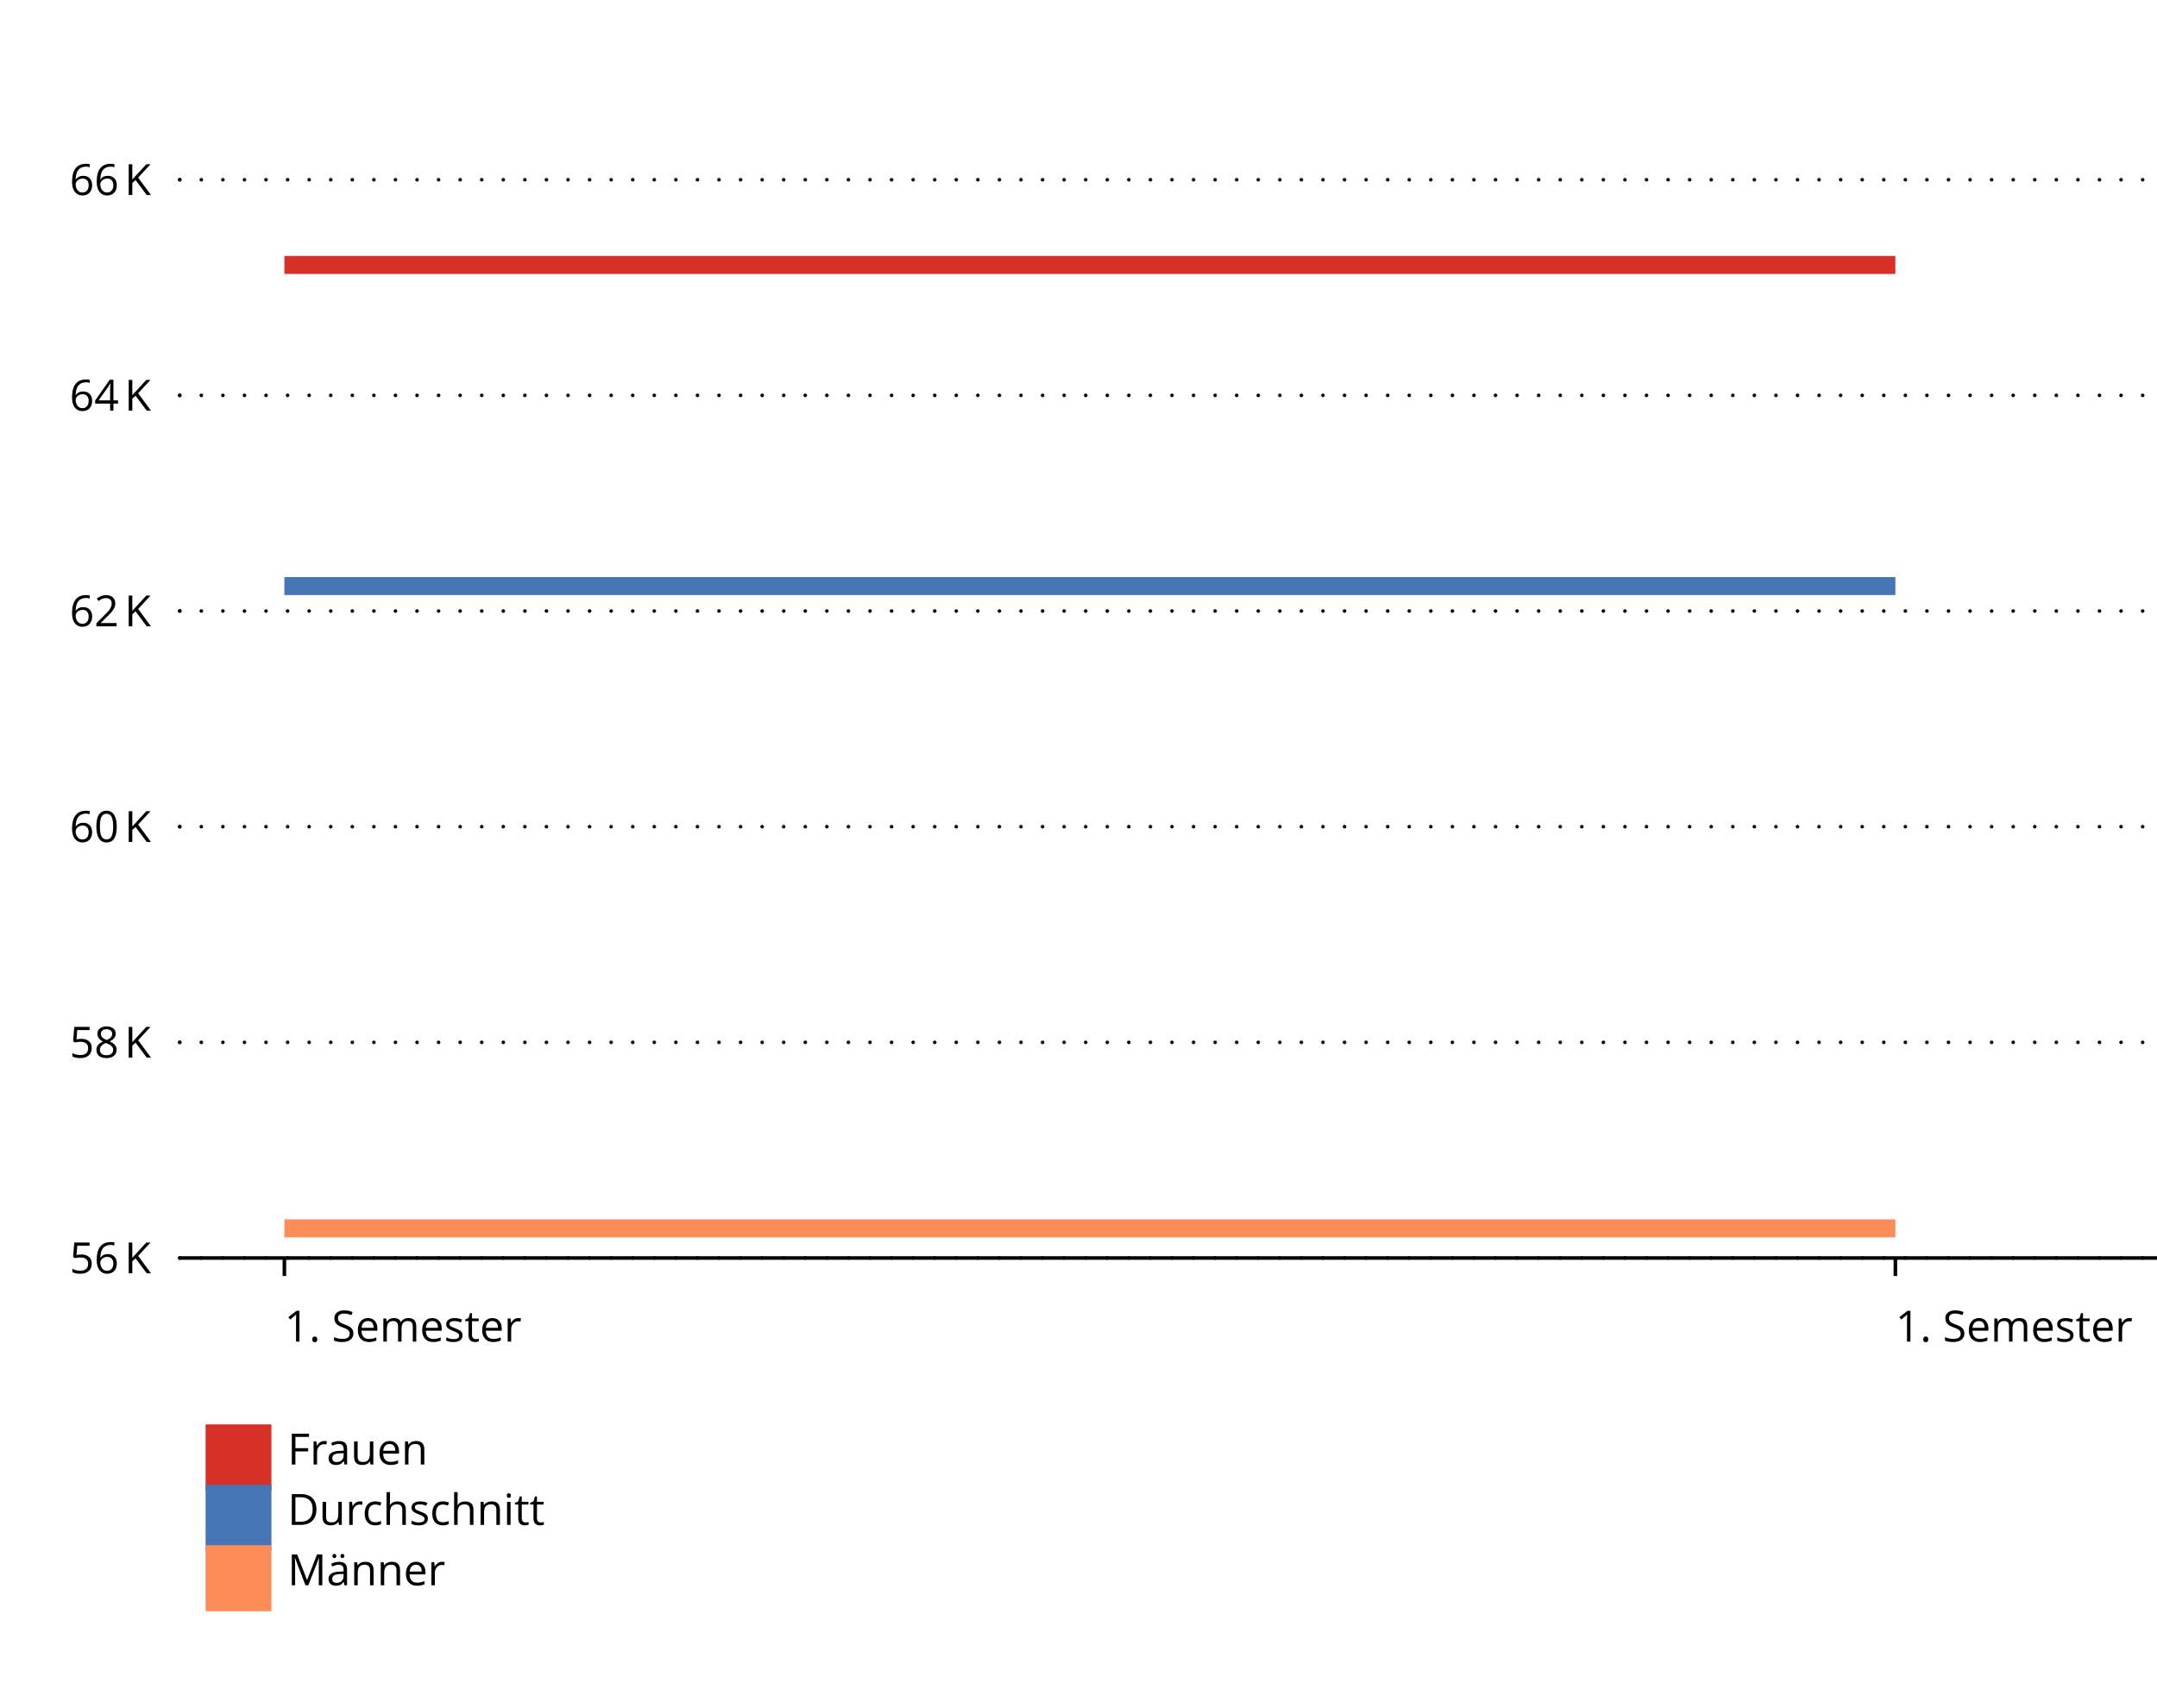
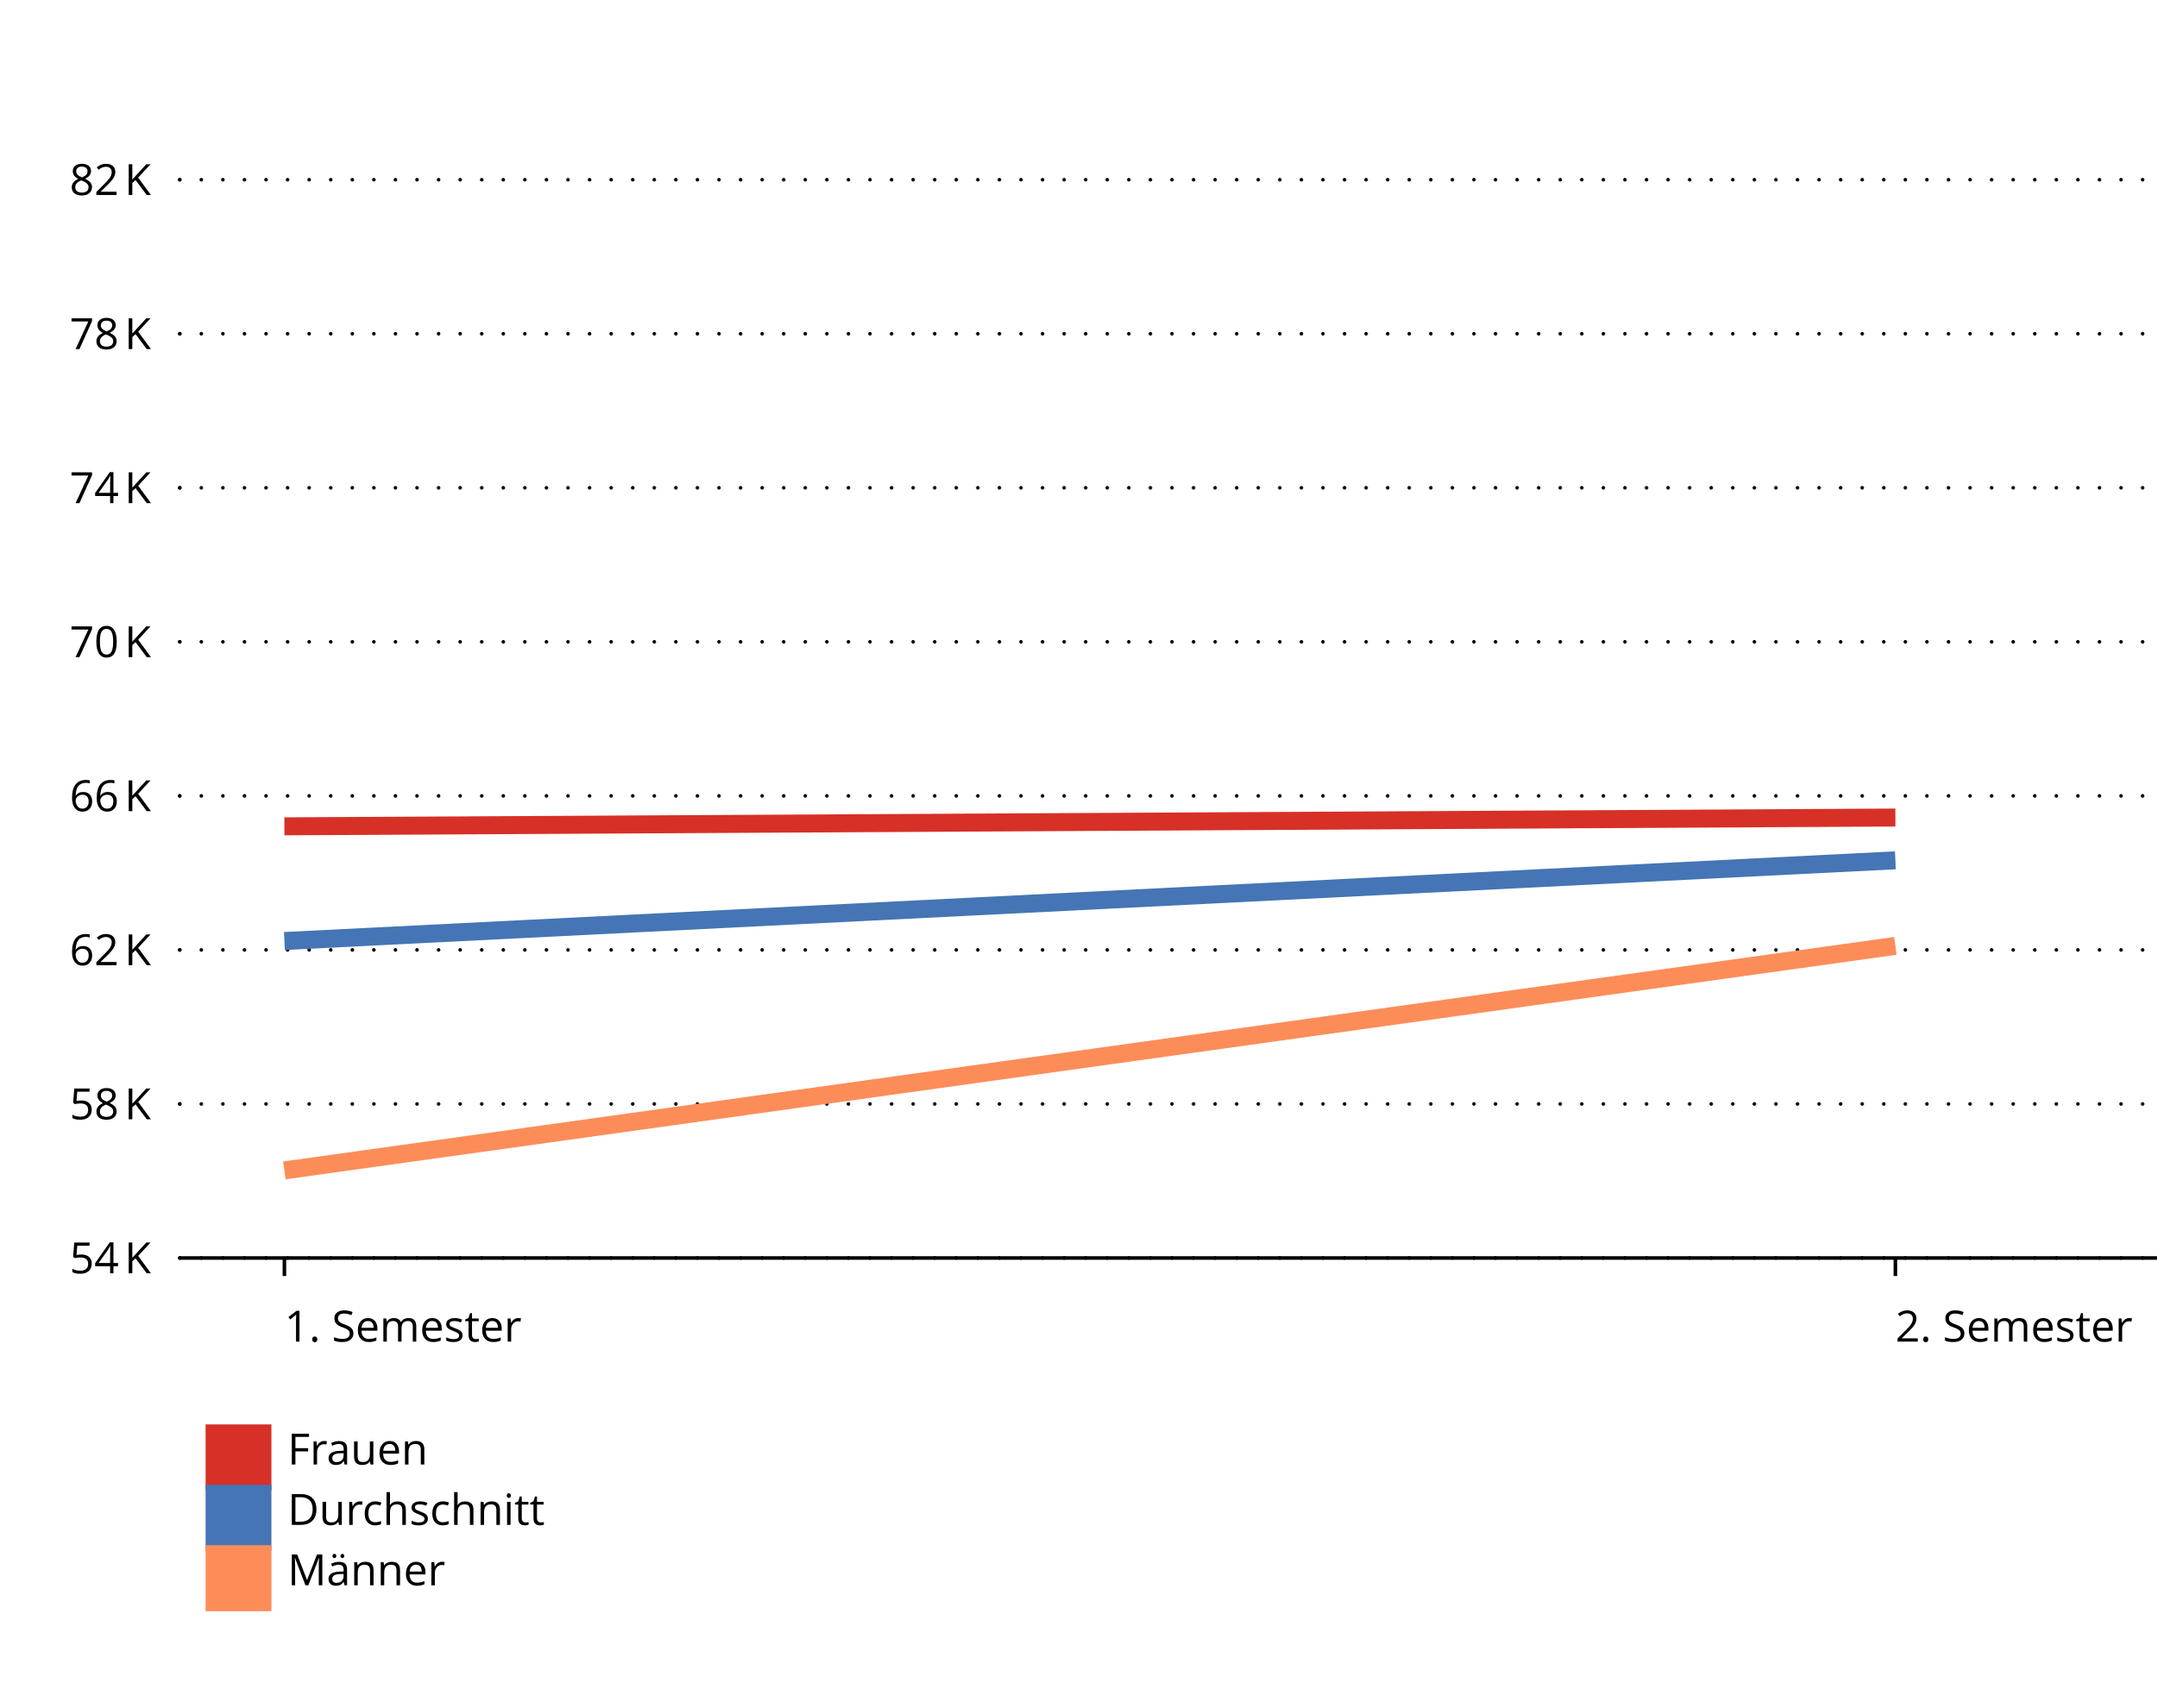
<svg xmlns="http://www.w3.org/2000/svg" viewBox="0 0 600 475" style="pointer-events:all;width:100%;height:100%">
  <g>
    <g role="presentation">
      <line x1="50" x2="600" y1="350" y2="350" style="stroke:#000000;fill:transparent;stroke-width:1;stroke-linecap:butt;stroke-linejoin:round" role="presentation" shape-rendering="auto" vector-effect="non-scaling-stroke" />
      <g role="presentation">
        <line x1="79.109" x2="79.109" y1="350" y2="50" style="stroke:transparent;fill:none;stroke-width:1;stroke-linecap:round;stroke-linejoin:round;pointer-events:visible" role="presentation" shape-rendering="auto" vector-effect="non-scaling-stroke" />
        <line x1="79.109" x2="79.109" y1="350" y2="355" style="stroke:#000000;fill:transparent;size:5px;stroke-width:1;stroke-linecap:butt;stroke-linejoin:round" role="presentation" shape-rendering="auto" vector-effect="non-scaling-stroke" />
        <text direction="inherit" x="79.109" dx="0" y="363" dy="10.26">
          <tspan x="79.109" dx="0" text-anchor="start" style="text-anchor:start;font-family:'Open Sans', 'Helvetica Neue', Helvetica, sans-serif;font-size:12px;letter-spacing:normal;padding:8px;fill:#000000;stroke:transparent;stroke-width:0">1. Semester</tspan>
        </text>
      </g>
      <g role="presentation">
        <line x1="527.227" x2="527.227" y1="350" y2="50" style="stroke:transparent;fill:none;stroke-width:1;stroke-linecap:round;stroke-linejoin:round;pointer-events:visible" role="presentation" shape-rendering="auto" vector-effect="non-scaling-stroke" />
        <line x1="527.227" x2="527.227" y1="350" y2="355" style="stroke:#000000;fill:transparent;size:5px;stroke-width:1;stroke-linecap:butt;stroke-linejoin:round" role="presentation" shape-rendering="auto" vector-effect="non-scaling-stroke" />
        <text direction="inherit" x="527.227" dx="0" y="363" dy="10.26">
-           <tspan x="527.227" dx="0" text-anchor="start" style="text-anchor:start;font-family:'Open Sans', 'Helvetica Neue', Helvetica, sans-serif;font-size:12px;letter-spacing:normal;padding:8px;fill:#000000;stroke:transparent;stroke-width:0">1. Semester</tspan>
+           <tspan x="527.227" dx="0" text-anchor="start" style="text-anchor:start;font-family:'Open Sans', 'Helvetica Neue', Helvetica, sans-serif;font-size:12px;letter-spacing:normal;padding:8px;fill:#000000;stroke:transparent;stroke-width:0">2. Semester</tspan>
        </text>
      </g>
    </g>
    <g role="presentation">
      <line x1="50" x2="50" y1="50" y2="350" style="stroke:transparent;fill:transparent;stroke-width:1;stroke-linecap:butt;stroke-linejoin:round" role="presentation" shape-rendering="auto" vector-effect="non-scaling-stroke" />
      <g role="presentation">
        <line x1="50" x2="600" y1="350" y2="350" style="stroke:#000000;stroke-dasharray:0, 6;pointer-events:visible;fill:none;stroke-width:1;stroke-linecap:round;stroke-linejoin:round" role="presentation" shape-rendering="auto" vector-effect="non-scaling-stroke" />
        <line x1="50" x2="50" y1="350" y2="350" style="stroke:#000000;size:0;stroke-linecap:round;stroke-linejoin:round;fill:transparent;stroke-width:1" role="presentation" shape-rendering="auto" vector-effect="non-scaling-stroke" />
        <text direction="inherit" x="42" dx="0" y="350" dy="4.26">
-           <tspan x="42" dx="0" text-anchor="end" style="text-anchor:end;font-family:'Open Sans', 'Helvetica Neue', Helvetica, sans-serif;font-size:12px;letter-spacing:normal;padding:8px;fill:#000000;stroke:transparent;stroke-width:0">56 K</tspan>
+           <tspan x="42" dx="0" text-anchor="end" style="text-anchor:end;font-family:'Open Sans', 'Helvetica Neue', Helvetica, sans-serif;font-size:12px;letter-spacing:normal;padding:8px;fill:#000000;stroke:transparent;stroke-width:0">54 K</tspan>
        </text>
      </g>
      <g role="presentation">
-         <line x1="50" x2="600" y1="290" y2="290" style="stroke:#000000;stroke-dasharray:0, 6;pointer-events:visible;fill:none;stroke-width:1;stroke-linecap:round;stroke-linejoin:round" role="presentation" shape-rendering="auto" vector-effect="non-scaling-stroke" />
-         <line x1="50" x2="50" y1="290" y2="290" style="stroke:#000000;size:0;stroke-linecap:round;stroke-linejoin:round;fill:transparent;stroke-width:1" role="presentation" shape-rendering="auto" vector-effect="non-scaling-stroke" />
-         <text direction="inherit" x="42" dx="0" y="290" dy="4.26">
+         <line x1="50" x2="600" y1="307.143" y2="307.143" style="stroke:#000000;stroke-dasharray:0, 6;pointer-events:visible;fill:none;stroke-width:1;stroke-linecap:round;stroke-linejoin:round" role="presentation" shape-rendering="auto" vector-effect="non-scaling-stroke" />
+         <line x1="50" x2="50" y1="307.143" y2="307.143" style="stroke:#000000;size:0;stroke-linecap:round;stroke-linejoin:round;fill:transparent;stroke-width:1" role="presentation" shape-rendering="auto" vector-effect="non-scaling-stroke" />
+         <text direction="inherit" x="42" dx="0" y="307.143" dy="4.26">
          <tspan x="42" dx="0" text-anchor="end" style="text-anchor:end;font-family:'Open Sans', 'Helvetica Neue', Helvetica, sans-serif;font-size:12px;letter-spacing:normal;padding:8px;fill:#000000;stroke:transparent;stroke-width:0">58 K</tspan>
        </text>
      </g>
      <g role="presentation">
-         <line x1="50" x2="600" y1="230" y2="230" style="stroke:#000000;stroke-dasharray:0, 6;pointer-events:visible;fill:none;stroke-width:1;stroke-linecap:round;stroke-linejoin:round" role="presentation" shape-rendering="auto" vector-effect="non-scaling-stroke" />
-         <line x1="50" x2="50" y1="230" y2="230" style="stroke:#000000;size:0;stroke-linecap:round;stroke-linejoin:round;fill:transparent;stroke-width:1" role="presentation" shape-rendering="auto" vector-effect="non-scaling-stroke" />
-         <text direction="inherit" x="42" dx="0" y="230" dy="4.26">
-           <tspan x="42" dx="0" text-anchor="end" style="text-anchor:end;font-family:'Open Sans', 'Helvetica Neue', Helvetica, sans-serif;font-size:12px;letter-spacing:normal;padding:8px;fill:#000000;stroke:transparent;stroke-width:0">60 K</tspan>
-         </text>
-       </g>
-       <g role="presentation">
-         <line x1="50" x2="600" y1="170" y2="170" style="stroke:#000000;stroke-dasharray:0, 6;pointer-events:visible;fill:none;stroke-width:1;stroke-linecap:round;stroke-linejoin:round" role="presentation" shape-rendering="auto" vector-effect="non-scaling-stroke" />
-         <line x1="50" x2="50" y1="170" y2="170" style="stroke:#000000;size:0;stroke-linecap:round;stroke-linejoin:round;fill:transparent;stroke-width:1" role="presentation" shape-rendering="auto" vector-effect="non-scaling-stroke" />
-         <text direction="inherit" x="42" dx="0" y="170" dy="4.26">
+         <line x1="50" x2="600" y1="264.286" y2="264.286" style="stroke:#000000;stroke-dasharray:0, 6;pointer-events:visible;fill:none;stroke-width:1;stroke-linecap:round;stroke-linejoin:round" role="presentation" shape-rendering="auto" vector-effect="non-scaling-stroke" />
+         <line x1="50" x2="50" y1="264.286" y2="264.286" style="stroke:#000000;size:0;stroke-linecap:round;stroke-linejoin:round;fill:transparent;stroke-width:1" role="presentation" shape-rendering="auto" vector-effect="non-scaling-stroke" />
+         <text direction="inherit" x="42" dx="0" y="264.286" dy="4.26">
          <tspan x="42" dx="0" text-anchor="end" style="text-anchor:end;font-family:'Open Sans', 'Helvetica Neue', Helvetica, sans-serif;font-size:12px;letter-spacing:normal;padding:8px;fill:#000000;stroke:transparent;stroke-width:0">62 K</tspan>
        </text>
      </g>
      <g role="presentation">
-         <line x1="50" x2="600" y1="110" y2="110" style="stroke:#000000;stroke-dasharray:0, 6;pointer-events:visible;fill:none;stroke-width:1;stroke-linecap:round;stroke-linejoin:round" role="presentation" shape-rendering="auto" vector-effect="non-scaling-stroke" />
-         <line x1="50" x2="50" y1="110" y2="110" style="stroke:#000000;size:0;stroke-linecap:round;stroke-linejoin:round;fill:transparent;stroke-width:1" role="presentation" shape-rendering="auto" vector-effect="non-scaling-stroke" />
-         <text direction="inherit" x="42" dx="0" y="110" dy="4.26">
-           <tspan x="42" dx="0" text-anchor="end" style="text-anchor:end;font-family:'Open Sans', 'Helvetica Neue', Helvetica, sans-serif;font-size:12px;letter-spacing:normal;padding:8px;fill:#000000;stroke:transparent;stroke-width:0">64 K</tspan>
+         <line x1="50" x2="600" y1="221.429" y2="221.429" style="stroke:#000000;stroke-dasharray:0, 6;pointer-events:visible;fill:none;stroke-width:1;stroke-linecap:round;stroke-linejoin:round" role="presentation" shape-rendering="auto" vector-effect="non-scaling-stroke" />
+         <line x1="50" x2="50" y1="221.429" y2="221.429" style="stroke:#000000;size:0;stroke-linecap:round;stroke-linejoin:round;fill:transparent;stroke-width:1" role="presentation" shape-rendering="auto" vector-effect="non-scaling-stroke" />
+         <text direction="inherit" x="42" dx="0" y="221.429" dy="4.26">
+           <tspan x="42" dx="0" text-anchor="end" style="text-anchor:end;font-family:'Open Sans', 'Helvetica Neue', Helvetica, sans-serif;font-size:12px;letter-spacing:normal;padding:8px;fill:#000000;stroke:transparent;stroke-width:0">66 K</tspan>
+         </text>
+       </g>
+       <g role="presentation">
+         <line x1="50" x2="600" y1="178.571" y2="178.571" style="stroke:#000000;stroke-dasharray:0, 6;pointer-events:visible;fill:none;stroke-width:1;stroke-linecap:round;stroke-linejoin:round" role="presentation" shape-rendering="auto" vector-effect="non-scaling-stroke" />
+         <line x1="50" x2="50" y1="178.571" y2="178.571" style="stroke:#000000;size:0;stroke-linecap:round;stroke-linejoin:round;fill:transparent;stroke-width:1" role="presentation" shape-rendering="auto" vector-effect="non-scaling-stroke" />
+         <text direction="inherit" x="42" dx="0" y="178.571" dy="4.26">
+           <tspan x="42" dx="0" text-anchor="end" style="text-anchor:end;font-family:'Open Sans', 'Helvetica Neue', Helvetica, sans-serif;font-size:12px;letter-spacing:normal;padding:8px;fill:#000000;stroke:transparent;stroke-width:0">70 K</tspan>
+         </text>
+       </g>
+       <g role="presentation">
+         <line x1="50" x2="600" y1="135.714" y2="135.714" style="stroke:#000000;stroke-dasharray:0, 6;pointer-events:visible;fill:none;stroke-width:1;stroke-linecap:round;stroke-linejoin:round" role="presentation" shape-rendering="auto" vector-effect="non-scaling-stroke" />
+         <line x1="50" x2="50" y1="135.714" y2="135.714" style="stroke:#000000;size:0;stroke-linecap:round;stroke-linejoin:round;fill:transparent;stroke-width:1" role="presentation" shape-rendering="auto" vector-effect="non-scaling-stroke" />
+         <text direction="inherit" x="42" dx="0" y="135.714" dy="4.26">
+           <tspan x="42" dx="0" text-anchor="end" style="text-anchor:end;font-family:'Open Sans', 'Helvetica Neue', Helvetica, sans-serif;font-size:12px;letter-spacing:normal;padding:8px;fill:#000000;stroke:transparent;stroke-width:0">74 K</tspan>
+         </text>
+       </g>
+       <g role="presentation">
+         <line x1="50" x2="600" y1="92.857" y2="92.857" style="stroke:#000000;stroke-dasharray:0, 6;pointer-events:visible;fill:none;stroke-width:1;stroke-linecap:round;stroke-linejoin:round" role="presentation" shape-rendering="auto" vector-effect="non-scaling-stroke" />
+         <line x1="50" x2="50" y1="92.857" y2="92.857" style="stroke:#000000;size:0;stroke-linecap:round;stroke-linejoin:round;fill:transparent;stroke-width:1" role="presentation" shape-rendering="auto" vector-effect="non-scaling-stroke" />
+         <text direction="inherit" x="42" dx="0" y="92.857" dy="4.26">
+           <tspan x="42" dx="0" text-anchor="end" style="text-anchor:end;font-family:'Open Sans', 'Helvetica Neue', Helvetica, sans-serif;font-size:12px;letter-spacing:normal;padding:8px;fill:#000000;stroke:transparent;stroke-width:0">78 K</tspan>
        </text>
      </g>
      <g role="presentation">
        <line x1="50" x2="600" y1="50" y2="50" style="stroke:#000000;stroke-dasharray:0, 6;pointer-events:visible;fill:none;stroke-width:1;stroke-linecap:round;stroke-linejoin:round" role="presentation" shape-rendering="auto" vector-effect="non-scaling-stroke" />
        <line x1="50" x2="50" y1="50" y2="50" style="stroke:#000000;size:0;stroke-linecap:round;stroke-linejoin:round;fill:transparent;stroke-width:1" role="presentation" shape-rendering="auto" vector-effect="non-scaling-stroke" />
        <text direction="inherit" x="42" dx="0" y="50" dy="4.26">
-           <tspan x="42" dx="0" text-anchor="end" style="text-anchor:end;font-family:'Open Sans', 'Helvetica Neue', Helvetica, sans-serif;font-size:12px;letter-spacing:normal;padding:8px;fill:#000000;stroke:transparent;stroke-width:0">66 K</tspan>
+           <tspan x="42" dx="0" text-anchor="end" style="text-anchor:end;font-family:'Open Sans', 'Helvetica Neue', Helvetica, sans-serif;font-size:12px;letter-spacing:normal;padding:8px;fill:#000000;stroke:transparent;stroke-width:0">82 K</tspan>
        </text>
      </g>
    </g>
    <text direction="inherit" x="55" dx="0" y="420" dy="-8.28">
      <tspan x="55" dx="0" text-anchor="start" style="font-size:24px;fill:#d73027;font-family:'Gill Sans', 'Gill Sans MT', 'Ser­avek', 'Trebuchet MS', sans-serif;stroke:transparent">■</tspan>
      <tspan x="55" dx="0" dy="16.8" text-anchor="start" style="font-size:24px;fill:#4575b4;font-family:'Gill Sans', 'Gill Sans MT', 'Ser­avek', 'Trebuchet MS', sans-serif;stroke:transparent">■</tspan>
      <tspan x="55" dx="0" dy="16.8" text-anchor="start" style="font-size:24px;fill:#fc8d59;font-family:'Gill Sans', 'Gill Sans MT', 'Ser­avek', 'Trebuchet MS', sans-serif;stroke:transparent">■</tspan>
    </text>
    <text direction="inherit" x="80" dx="0" y="420" dy="-12.54">
      <tspan x="80" dx="0" text-anchor="start" style="text-anchor:start;font-family:'Open Sans', 'Helvetica Neue', Helvetica, sans-serif;font-size:12px;letter-spacing:normal;padding:8px;fill:#000000;stroke:transparent;stroke-width:0;parent:[object Object]">Frauen</tspan>
      <tspan x="80" dx="0" dy="16.8" text-anchor="start" style="text-anchor:start;font-family:'Open Sans', 'Helvetica Neue', Helvetica, sans-serif;font-size:12px;letter-spacing:normal;padding:8px;fill:#000000;stroke:transparent;stroke-width:0;parent:[object Object]">Durchschnitt</tspan>
      <tspan x="80" dx="0" dy="16.8" text-anchor="start" style="text-anchor:start;font-family:'Open Sans', 'Helvetica Neue', Helvetica, sans-serif;font-size:12px;letter-spacing:normal;padding:8px;fill:#000000;stroke:transparent;stroke-width:0;parent:[object Object]">Männer</tspan>
    </text>
    <g style="height:100%;width:100%;user-select:none" clip-path="url(#victory-clip-34)">
      <defs>
        <clipPath id="victory-clip-34">
          <rect x="50" y="50" width="550" height="300" role="presentation" shape-rendering="auto" vector-effect="non-scaling-stroke" />
        </clipPath>
      </defs>
-       <path d="M79.109,73.719L527.227,73.719" style="fill:transparent;stroke:#d73027;stroke-width:5;opacity:1" role="presentation" shape-rendering="auto" />
+       <path d="M79.109,229.9L527.227,227.455" style="fill:transparent;stroke:#d73027;stroke-width:5;opacity:1" role="presentation" shape-rendering="auto" />
    </g>
    <g style="height:100%;width:100%;user-select:none" clip-path="url(#victory-clip-35)">
      <defs>
        <clipPath id="victory-clip-35">
          <rect x="50" y="50" width="550" height="300" role="presentation" shape-rendering="auto" vector-effect="non-scaling-stroke" />
        </clipPath>
      </defs>
-       <path d="M79.109,163.062L527.227,163.062" style="fill:transparent;stroke:#4575b4;stroke-width:5;opacity:1" role="presentation" shape-rendering="auto" />
+       <path d="M79.109,261.808L527.227,239.357" style="fill:transparent;stroke:#4575b4;stroke-width:5;opacity:1" role="presentation" shape-rendering="auto" />
    </g>
    <g style="height:100%;width:100%;user-select:none" clip-path="url(#victory-clip-36)">
      <defs>
        <clipPath id="victory-clip-36">
          <rect x="50" y="50" width="550" height="300" role="presentation" shape-rendering="auto" vector-effect="non-scaling-stroke" />
        </clipPath>
      </defs>
-       <path d="M79.109,341.75L527.227,341.75" style="fill:transparent;stroke:#fc8d59;stroke-width:5;opacity:1" role="presentation" shape-rendering="auto" />
+       <path d="M79.109,325.625L527.227,263.161" style="fill:transparent;stroke:#fc8d59;stroke-width:5;opacity:1" role="presentation" shape-rendering="auto" />
    </g>
  </g>
</svg>
